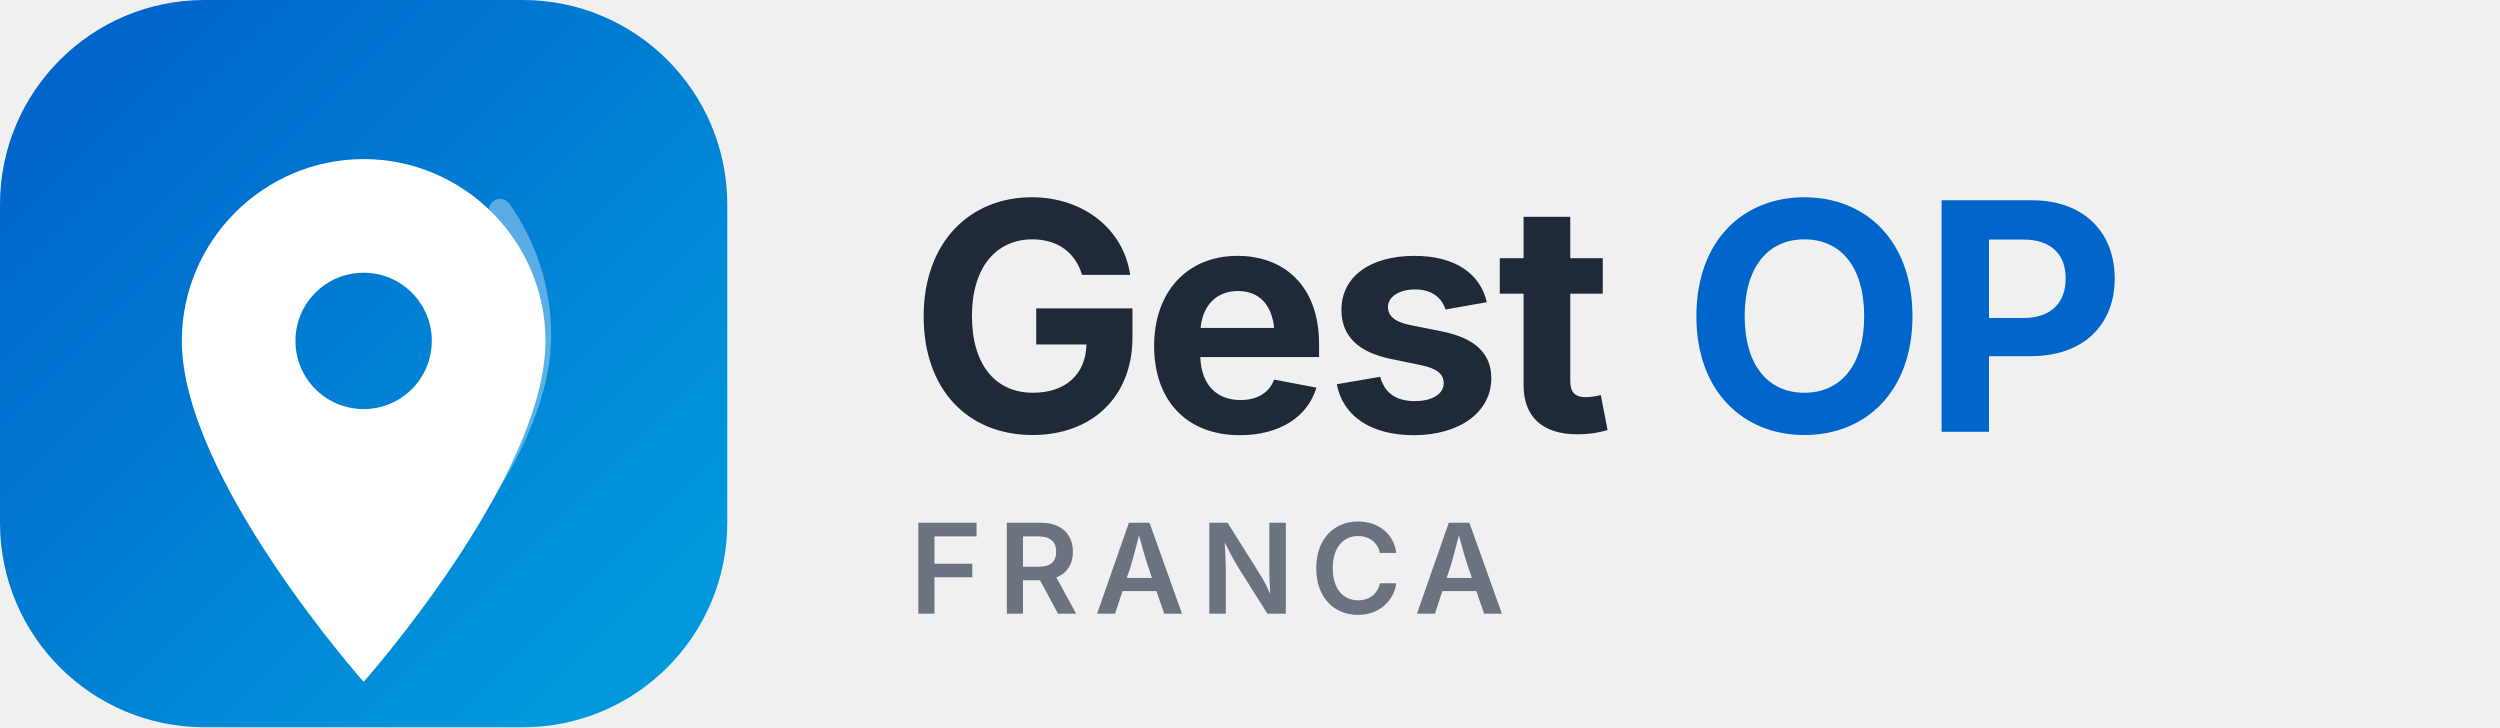
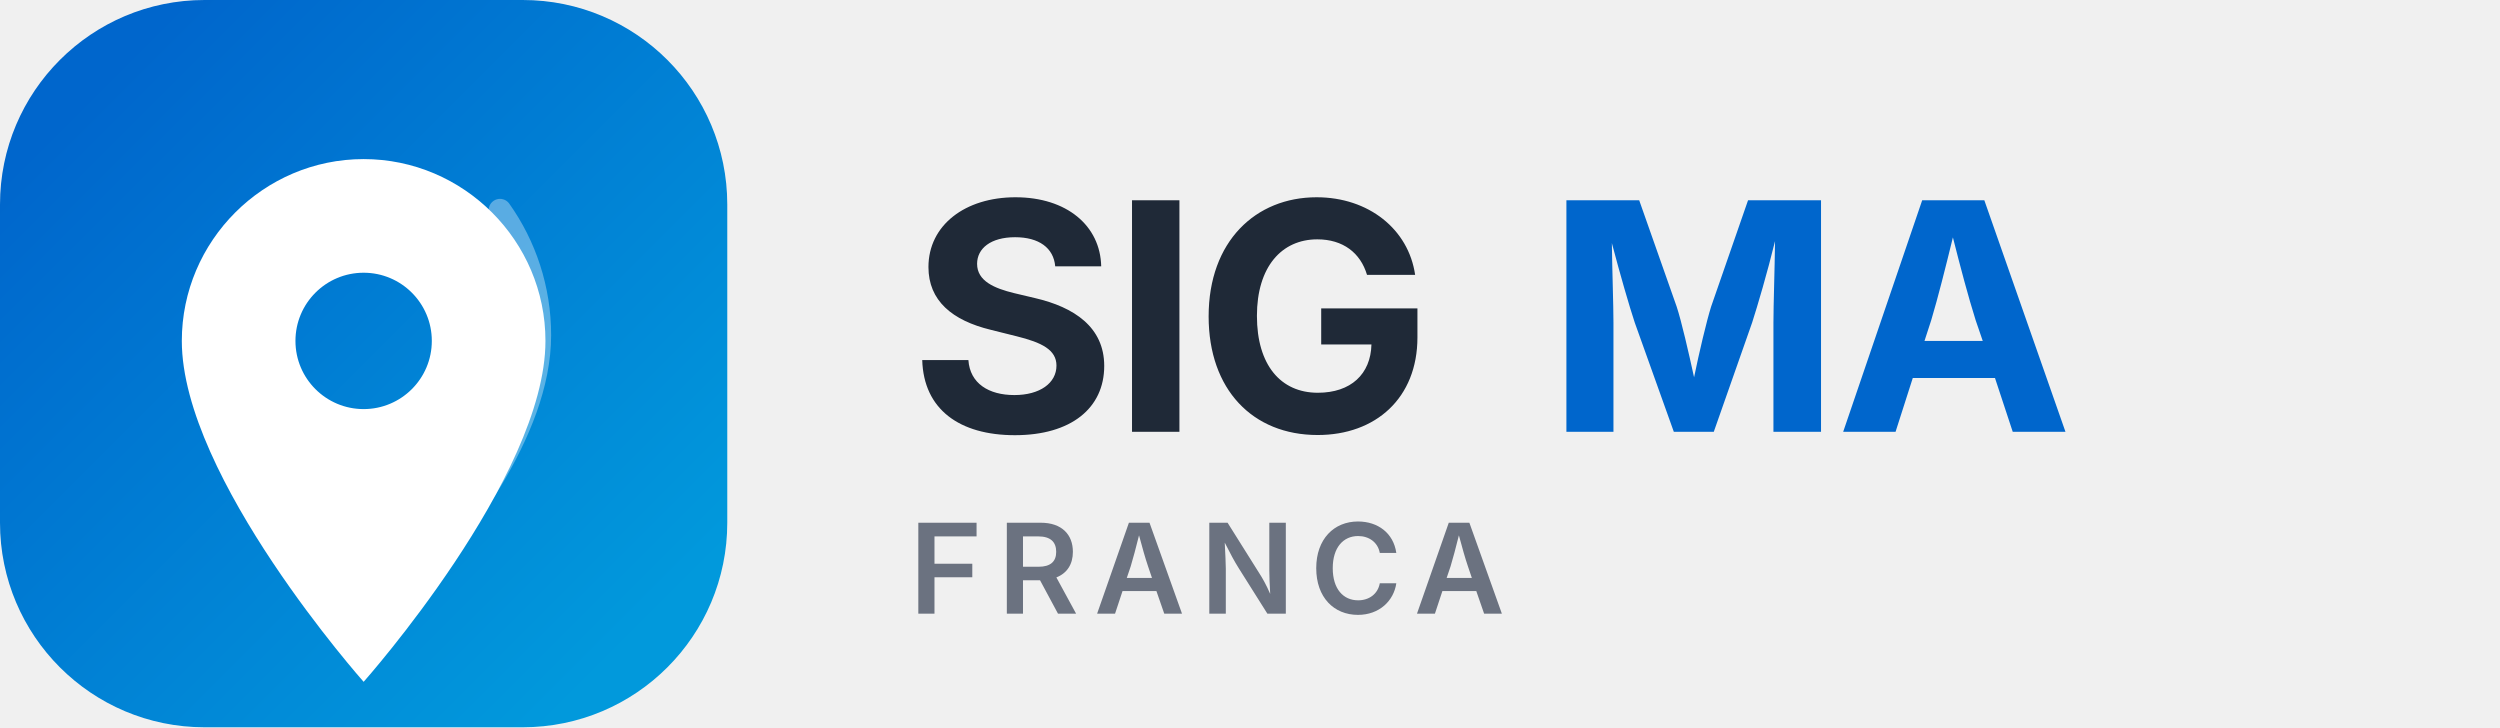
- <svg xmlns="http://www.w3.org/2000/svg" viewBox="0 0 220 64" fill="none" role="img" aria-label="GestOP">
+ <svg xmlns="http://www.w3.org/2000/svg" viewBox="0 0 220 64" fill="none" role="img" aria-label="SIGMA">
  <defs>
-     <linearGradient id="gestop-gradient" x1="8" y1="8" x2="56" y2="56" gradientUnits="userSpaceOnUse">
+     <linearGradient id="sigma-gradient" x1="8" y1="8" x2="56" y2="56" gradientUnits="userSpaceOnUse">
      <stop stop-color="#0066CC" />
      <stop offset="1" stop-color="#0199DC" />
    </linearGradient>
  </defs>
-   <rect width="64" height="64" rx="18" fill="url(#gestop-gradient)" />
+   <rect width="64" height="64" rx="18" fill="url(#sigma-gradient)" />
  <path d="M32 14c-8.8 0-16 7.2-16 16 0 12 16 30 16 30s16-18 16-30c0-8.8-7.2-16-16-16zm0 22a6 6 0 1 1 0-12 6 6 0 0 1 0 12z" fill="#FFFFFF" />
  <path d="M44 18.5c2.2 3.1 3.5 6.9 3.5 11 0 8.6-7.5 17.8-11.5 22.5" stroke="#FFFFFF" stroke-opacity="0.35" stroke-width="2" stroke-linecap="round" />
-   <text x="80" y="38" fill="#1F2937" font-family="system-ui, -apple-system, Segoe UI, sans-serif" font-size="28" font-weight="700" letter-spacing="-0.02em">Gest</text>
-   <text x="148" y="38" fill="#0066CC" font-family="system-ui, -apple-system, Segoe UI, sans-serif" font-size="28" font-weight="700" letter-spacing="-0.02em">OP</text>
+   <text x="80" y="38" fill="#1F2937" font-family="system-ui, -apple-system, Segoe UI, sans-serif" font-size="28" font-weight="700" letter-spacing="-0.02em">SIG</text>
+   <text x="136" y="38" fill="#0066CC" font-family="system-ui, -apple-system, Segoe UI, sans-serif" font-size="28" font-weight="700" letter-spacing="-0.02em">MA</text>
  <text x="80" y="54" fill="#6B7280" font-family="system-ui, -apple-system, Segoe UI, sans-serif" font-size="11" font-weight="600" letter-spacing="0.12em">FRANCA</text>
</svg>
